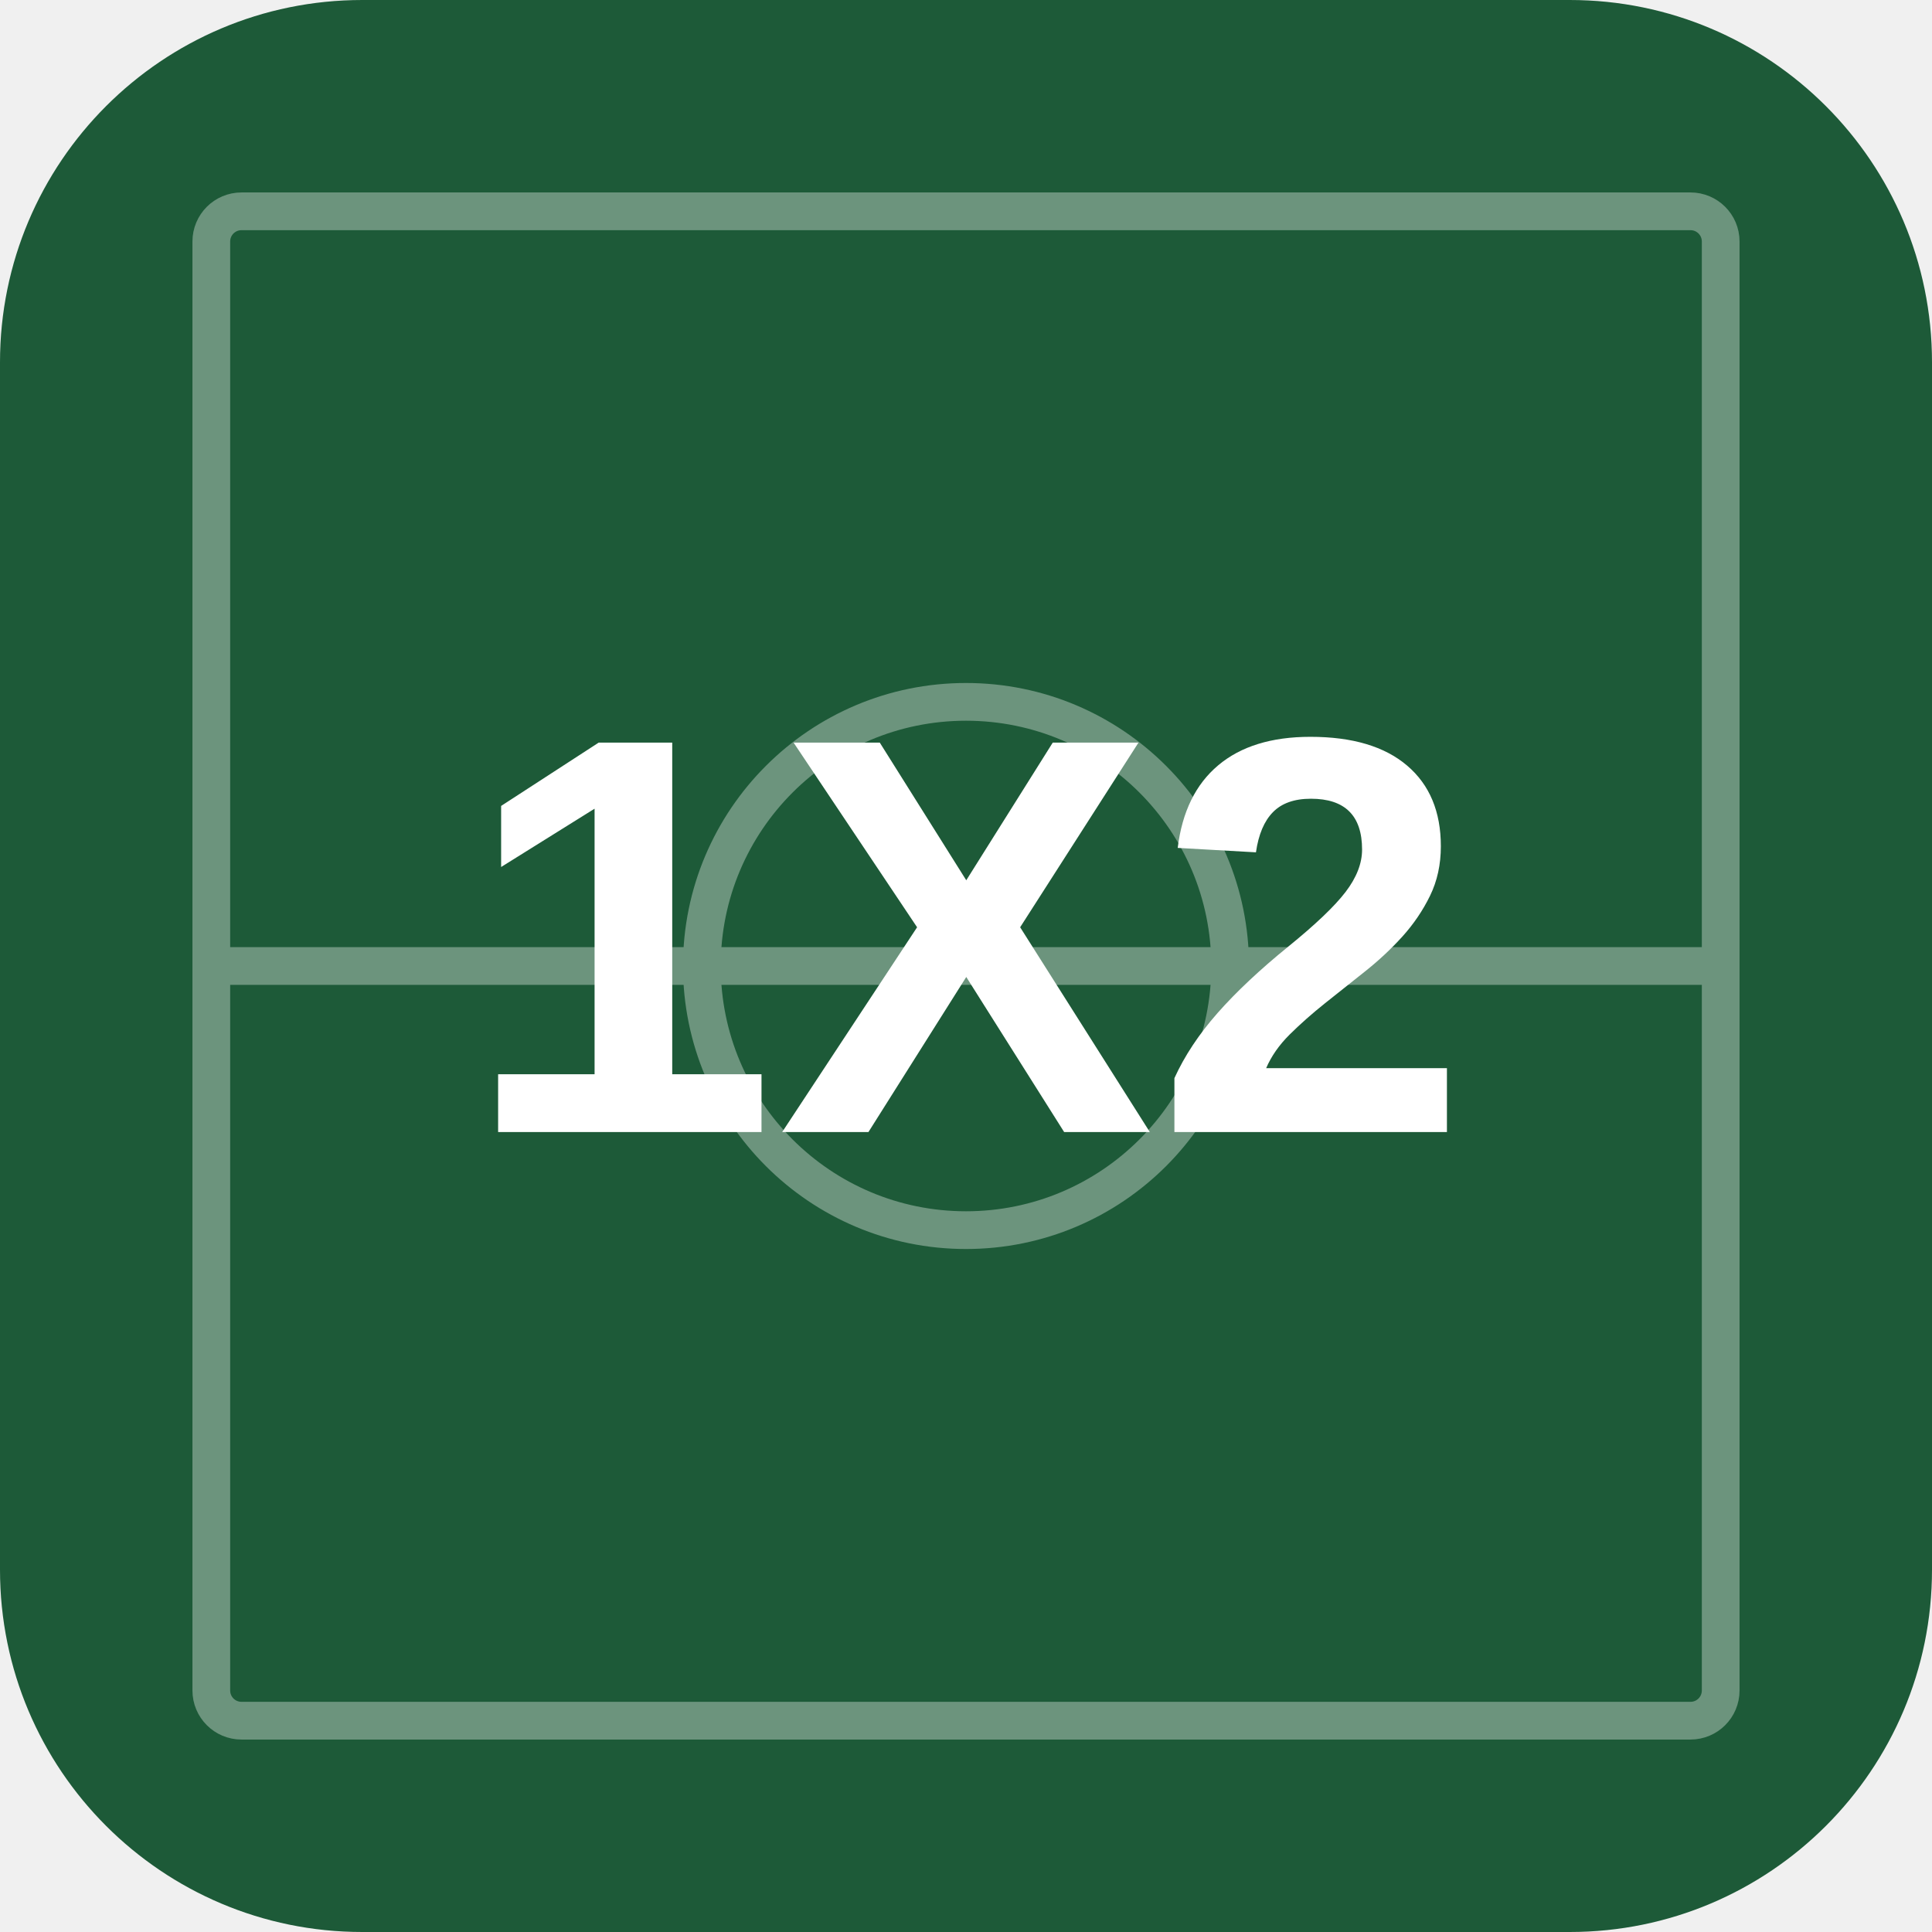
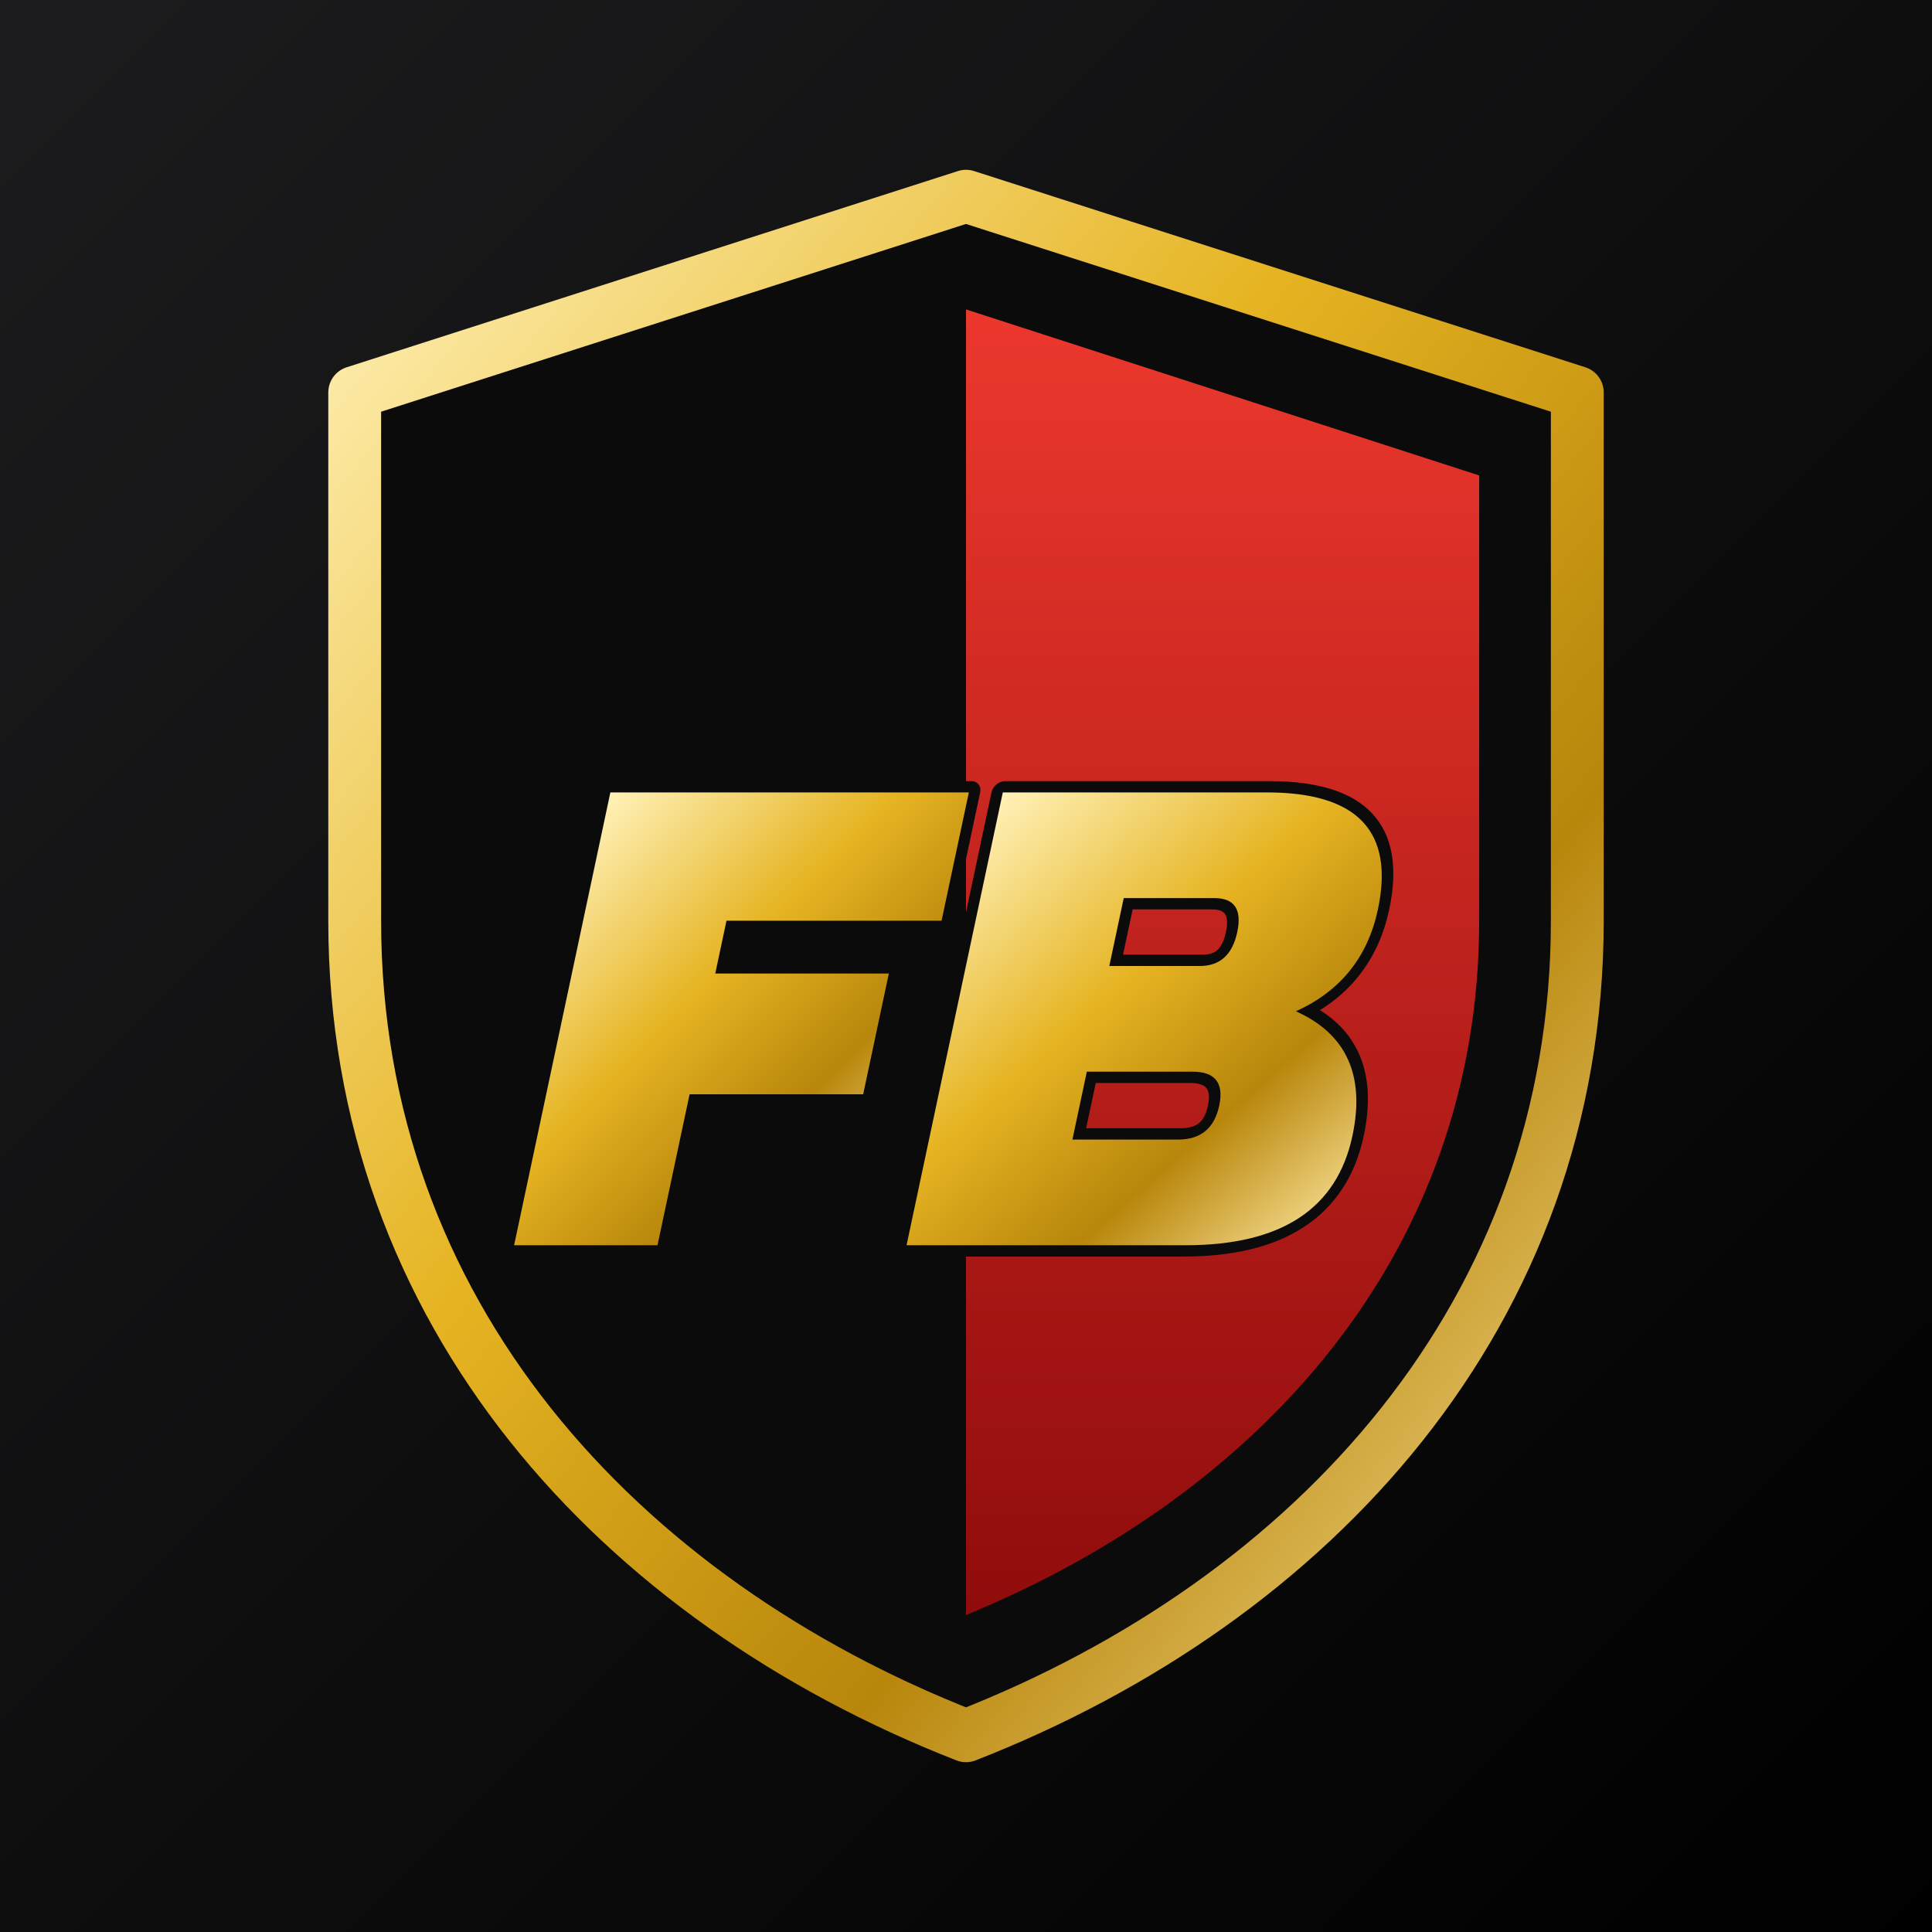
<svg xmlns="http://www.w3.org/2000/svg" viewBox="0 0 512 512">
-   <rect width="512" height="512" rx="96" fill="#1d5a38" />
-   <g fill="none" stroke="#fff" stroke-width="10" opacity=".35">
-     <rect x="56" y="56" width="400" height="400" rx="8" />
-     <line x1="56" y1="256" x2="456" y2="256" />
-     <circle cx="256" cy="256" r="70" />
+   <defs>
+     <linearGradient id="b1" x1="0" y1="0" x2="1" y2="1">
+       <stop offset="0" stop-color="#1c1c1e" />
+       <stop offset="1" stop-color="#000" />
+     </linearGradient>
+     <linearGradient id="b2" x1="0" y1="0" x2="1" y2="1">
+       <stop offset="0" stop-color="#fff1b8" />
+       <stop offset=".4" stop-color="#e6b422" />
+       <stop offset=".7" stop-color="#b8860b" />
+       <stop offset="1" stop-color="#fbe39a" />
+     </linearGradient>
+     <linearGradient id="b3" x1="0" y1="0" x2="0" y2="1">
+       <stop offset="0" stop-color="#ff3b30" />
+       <stop offset="1" stop-color="#9b0c0c" />
+     </linearGradient>
+   </defs>
+   <rect width="512" height="512" fill="url(#b1)" />
+   <path d="M256 52 418 104v140c0 104-70 180-162 216C164 424 94 348 94 244V104z" fill="#0b0b0c" stroke="url(#b2)" stroke-width="14" stroke-linejoin="round" />
+   <path d="M256 82 392 126v118c0 88-58 152-136 184z" fill="url(#b3)" opacity=".92" />
+   <g transform="translate(256 270) skewX(-12) translate(-257 -270)" fill="url(#b2)" fill-rule="evenodd" stroke="#0b0b0c" stroke-width="6" stroke-linejoin="round" paint-order="stroke">
+     <path d="M150 210H245V244H188V258H234V290H188V330H150Z" />
+     <path d="M254 210H324Q360 210 360 241Q360 260 344 268Q366 277 366 301Q366 330 328 330H254ZM292 238V256H316Q324 256 324 247Q324 238 316 238ZM292 284V302H320Q329 302 329 293Q329 284 320 284Z" />
  </g>
-   <text x="256" y="300" text-anchor="middle" font-family="Arial Narrow,Arial,sans-serif" font-weight="700" font-size="150" fill="#fff">1X2</text>
</svg>
